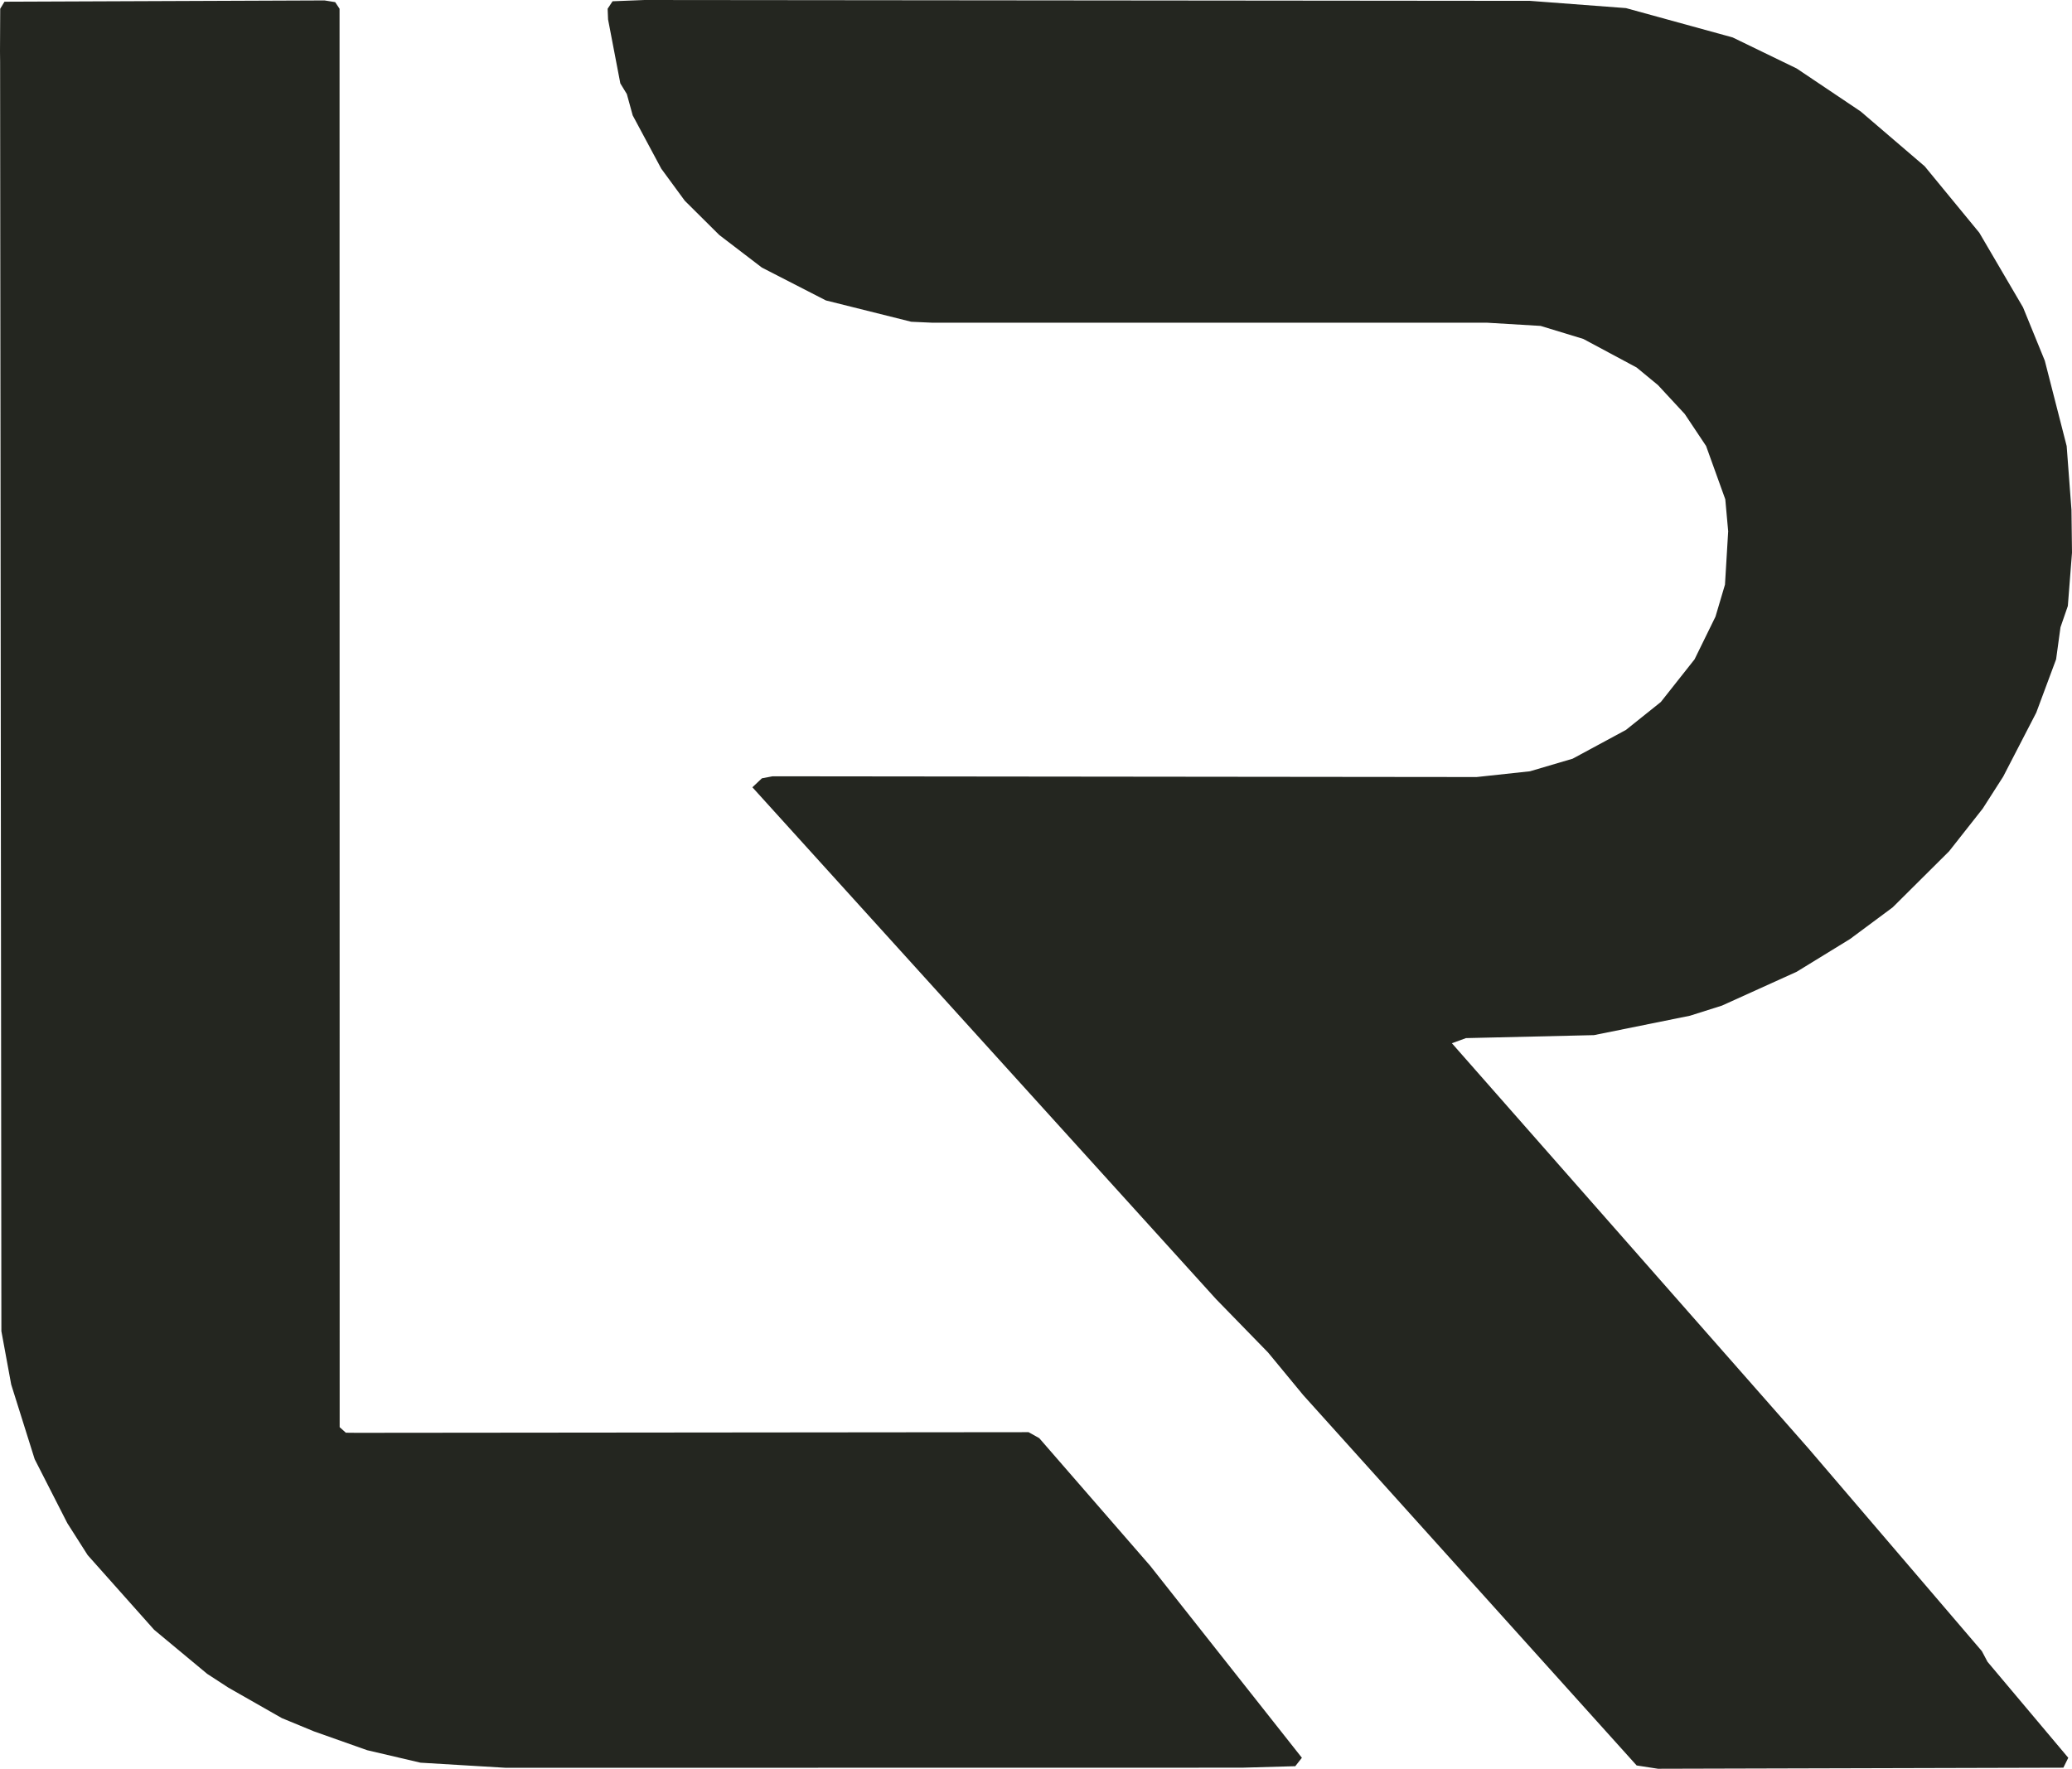
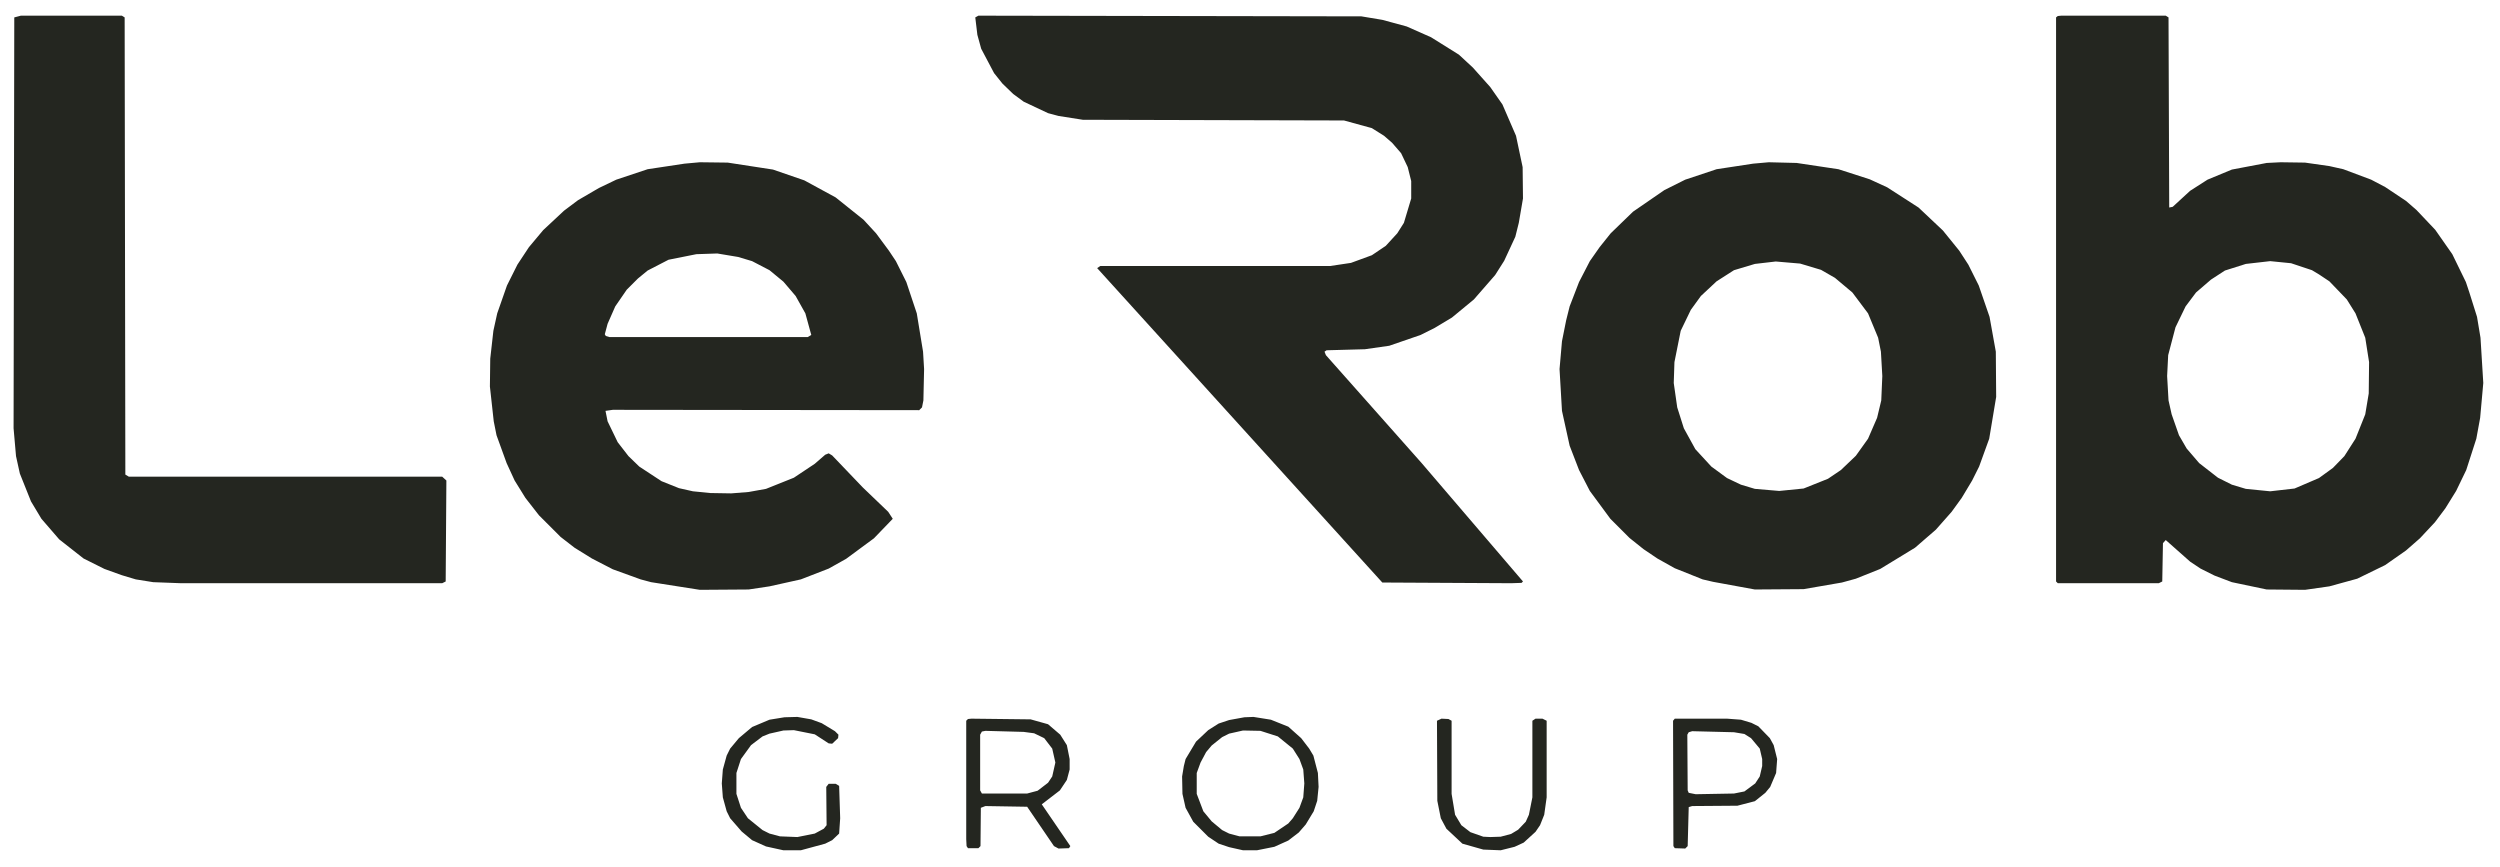
- <svg xmlns="http://www.w3.org/2000/svg" viewBox="0 0 194.23 165.85" fill="none">
+ <svg xmlns="http://www.w3.org/2000/svg" viewBox="0 0 718 249" fill="none">
  <style>
    path { fill: #242620; }
    @media (prefers-color-scheme: dark) {
      path { fill: #eceee7; }
    }
  </style>
-   <path d="M 0.00 4.82 L 0.02 0.82 L 0.42 0.16 L 30.42 0.04 L 31.42 0.20 L 31.83 0.82 L 31.84 133.82 L 32.42 134.34 L 33.42 134.35 L 96.42 134.29 L 97.42 134.85 L 107.82 146.82 L 122.04 164.82 L 121.42 165.61 L 116.42 165.75 L 47.42 165.76 L 39.42 165.28 L 34.42 164.11 L 29.42 162.34 L 26.42 161.10 L 21.42 158.25 L 19.42 156.95 L 14.45 152.82 L 8.22 145.82 L 6.31 142.82 L 3.25 136.82 L 1.05 129.82 L 0.13 124.82 L 0.01 5.82 Z M 56.96 0.82 L 57.42 0.12 L 60.42 0.00 L 143.42 0.08 L 152.42 0.76 L 162.42 3.51 L 168.42 6.42 L 174.42 10.45 L 180.42 15.59 L 185.54 21.82 L 189.64 28.82 L 191.68 33.82 L 193.73 41.82 L 194.18 47.82 L 194.23 51.82 L 193.84 56.82 L 193.15 58.82 L 192.74 61.82 L 190.88 66.82 L 187.78 72.82 L 185.86 75.82 L 182.71 79.82 L 177.42 85.08 L 173.42 88.05 L 168.42 91.12 L 161.42 94.29 L 158.42 95.24 L 149.42 97.06 L 137.42 97.34 L 136.10 97.82 L 169.53 135.82 L 185.78 154.82 L 186.31 155.82 L 193.88 164.82 L 193.42 165.75 L 155.42 165.85 L 153.42 165.54 L 122.17 130.82 L 118.87 126.82 L 114.00 121.82 L 70.53 73.82 L 71.42 72.98 L 72.42 72.79 L 138.42 72.86 L 143.42 72.32 L 147.42 71.14 L 152.42 68.44 L 155.69 65.82 L 158.85 61.82 L 160.81 57.82 L 161.70 54.82 L 162.00 49.82 L 161.73 46.82 L 159.93 41.82 L 157.93 38.82 L 155.42 36.11 L 153.42 34.46 L 148.42 31.78 L 144.42 30.56 L 139.42 30.26 L 87.42 30.26 L 85.42 30.17 L 77.42 28.17 L 71.42 25.09 L 67.42 22.03 L 64.19 18.82 L 61.99 15.82 L 59.31 10.82 L 58.76 8.82 L 58.15 7.82 L 57.00 1.82 Z" fill-rule="evenodd" />
+   <path d="M 4.1 5.0 L 6.0 4.5 L 35.0 4.5 L 35.8 5.0 L 36.0 136.3 L 37.0 136.9 L 127.0 136.9 L 128.2 138.0 L 128.0 167.0 L 127.0 167.5 L 122.0 167.5 L 52.0 167.5 L 44.0 167.2 L 39.0 166.4 L 35.0 165.2 L 30.0 163.4 L 24.0 160.4 L 17.0 154.9 L 11.9 149.0 L 8.9 144.0 L 5.7 136.0 L 4.6 131.0 L 3.9 123.0 Z M 280.1 5.0 L 281.0 4.5 L 391.0 4.7 L 397.0 5.7 L 404.0 7.6 L 411.0 10.7 L 419.0 15.7 L 423.0 19.4 L 428.0 25.0 L 431.5 30.0 L 435.4 39.0 L 437.3 48.0 L 437.4 57.0 L 436.2 64.0 L 435.2 68.0 L 432.0 74.9 L 429.4 79.0 L 423.3 86.0 L 417.0 91.2 L 412.0 94.2 L 408.0 96.2 L 399.0 99.3 L 392.0 100.3 L 381.0 100.6 L 380.4 101.0 L 380.8 102.0 L 408.3 133.0 L 437.4 167.0 L 437.0 167.4 L 434.0 167.5 L 397.0 167.3 L 315.1 77.0 L 316.0 76.4 L 317.0 76.4 L 382.0 76.4 L 388.0 75.5 L 394.0 73.3 L 398.0 70.6 L 401.3 67.0 L 403.2 64.0 L 405.3 57.0 L 405.3 52.0 L 404.3 48.0 L 402.4 44.0 L 399.8 41.0 L 397.5 39.0 L 394.0 36.8 L 386.0 34.6 L 311.0 34.4 L 304.0 33.3 L 301.0 32.5 L 294.0 29.2 L 291.0 27.0 L 287.9 24.0 L 285.5 21.0 L 281.8 14.0 L 280.7 10.0 Z M 590.5 5.0 L 591.0 4.6 L 592.0 4.5 L 622.0 4.5 L 622.8 5.0 L 623.0 59.6 L 624.0 59.4 L 629.0 54.8 L 634.0 51.6 L 641.0 48.7 L 651.0 46.8 L 655.0 46.6 L 662.0 46.7 L 669.0 47.7 L 673.0 48.6 L 681.0 51.6 L 685.0 53.7 L 691.0 57.7 L 694.0 60.3 L 699.4 66.0 L 704.3 73.0 L 708.2 81.0 L 709.2 84.0 L 711.4 91.0 L 712.4 97.0 L 713.2 110.0 L 712.3 120.0 L 711.2 126.0 L 708.3 135.0 L 705.4 141.0 L 702.3 146.0 L 699.3 150.0 L 695.0 154.6 L 691.0 158.1 L 685.0 162.3 L 677.0 166.2 L 669.0 168.4 L 662.0 169.4 L 651.0 169.3 L 641.0 167.2 L 636.0 165.3 L 632.0 163.3 L 629.0 161.3 L 622.0 155.1 L 621.2 156.0 L 621.0 167.0 L 620.0 167.5 L 592.0 167.5 L 591.0 167.5 L 590.5 167.0 Z M 196.6 47.0 L 201.0 46.6 L 209.0 46.7 L 222.0 48.7 L 231.0 51.8 L 240.0 56.7 L 248.0 63.1 L 251.6 67.0 L 255.3 72.0 L 257.3 75.0 L 260.3 81.0 L 263.3 90.0 L 265.1 101.0 L 265.4 106.0 L 265.2 115.0 L 264.8 117.0 L 264.0 117.8 L 176.0 117.7 L 173.9 118.0 L 174.5 121.0 L 177.4 127.0 L 180.5 131.0 L 183.6 134.0 L 190.0 138.2 L 195.0 140.2 L 199.0 141.1 L 204.0 141.6 L 210.0 141.7 L 215.0 141.3 L 220.0 140.4 L 228.0 137.2 L 234.0 133.2 L 237.0 130.6 L 238.0 130.2 L 239.0 130.8 L 247.8 140.0 L 255.1 147.0 L 256.4 149.0 L 251.0 154.6 L 243.0 160.5 L 238.0 163.3 L 230.0 166.4 L 221.0 168.4 L 215.0 169.3 L 201.0 169.4 L 187.0 167.2 L 184.0 166.4 L 176.0 163.5 L 170.0 160.4 L 165.0 157.3 L 161.0 154.2 L 154.8 148.0 L 150.9 143.0 L 147.8 138.0 L 145.5 133.0 L 142.6 125.0 L 141.8 121.0 L 140.7 111.0 L 140.8 103.0 L 141.7 95.0 L 142.8 90.0 L 145.6 82.0 L 148.6 76.0 L 151.9 71.0 L 156.0 66.1 L 162.0 60.5 L 166.0 57.5 L 172.0 54.0 L 177.0 51.6 L 186.0 48.6 Z M 503.5 47.0 L 508.0 46.6 L 516.0 46.8 L 528.0 48.6 L 537.0 51.5 L 542.0 53.8 L 551.0 59.6 L 558.0 66.2 L 562.7 72.0 L 565.3 76.0 L 568.3 82.0 L 571.4 91.0 L 573.2 101.0 L 573.3 114.0 L 571.3 126.0 L 568.4 134.0 L 566.4 138.0 L 563.4 143.0 L 560.5 147.0 L 556.0 152.1 L 550.0 157.3 L 540.0 163.4 L 533.0 166.2 L 529.0 167.3 L 518.0 169.2 L 504.0 169.3 L 492.0 167.1 L 489.0 166.4 L 481.0 163.2 L 476.0 160.4 L 472.0 157.7 L 468.0 154.5 L 462.5 149.0 L 456.6 141.0 L 453.5 135.0 L 450.8 128.0 L 448.6 118.0 L 447.9 106.0 L 448.6 98.0 L 449.8 92.0 L 450.8 88.0 L 453.5 81.0 L 456.6 75.0 L 459.4 71.0 L 462.6 67.0 L 469.0 60.8 L 478.0 54.6 L 484.0 51.6 L 493.0 48.6 Z M 200.0 73.0 L 192.0 74.6 L 186.0 77.7 L 183.2 80.0 L 180.0 83.2 L 176.7 88.0 L 174.5 93.0 L 173.7 96.0 L 174.0 96.5 L 175.0 96.8 L 232.0 96.8 L 233.0 96.2 L 231.3 90.0 L 228.5 85.0 L 225.0 80.9 L 221.0 77.6 L 216.0 75.0 L 212.0 73.8 L 206.0 72.8 Z M 504.0 75.8 L 498.0 77.6 L 493.0 80.8 L 488.5 85.0 L 485.6 89.0 L 482.7 95.0 L 480.9 104.0 L 480.7 110.0 L 481.7 117.0 L 483.6 123.0 L 486.9 129.0 L 491.5 134.0 L 496.0 137.3 L 500.0 139.2 L 504.0 140.4 L 511.0 141.0 L 518.0 140.3 L 525.0 137.5 L 528.7 135.0 L 533.0 130.9 L 536.5 126.0 L 539.1 120.0 L 540.3 115.0 L 540.6 108.0 L 540.2 101.0 L 539.4 97.0 L 536.5 90.0 L 532.0 84.0 L 527.0 79.8 L 523.0 77.5 L 517.0 75.7 L 510.0 75.1 Z M 645.0 75.8 L 639.0 77.7 L 635.0 80.3 L 630.7 84.0 L 627.7 88.0 L 624.8 94.0 L 622.7 102.0 L 622.4 108.0 L 622.8 115.0 L 623.7 119.0 L 625.8 125.0 L 628.0 128.8 L 631.6 133.0 L 637.0 137.2 L 641.0 139.2 L 645.0 140.4 L 652.0 141.1 L 659.0 140.3 L 666.0 137.3 L 670.0 134.4 L 673.3 131.0 L 676.5 126.0 L 679.3 119.0 L 680.3 113.0 L 680.4 104.0 L 679.3 97.0 L 676.5 90.0 L 674.0 86.0 L 669.0 80.8 L 666.0 78.8 L 664.0 77.6 L 658.0 75.6 L 652.0 75.0 Z M 225.3 206.0 L 229.0 205.9 L 233.0 206.6 L 236.0 207.7 L 239.8 210.0 L 240.8 211.0 L 240.7 212.0 L 239.0 213.6 L 238.0 213.5 L 234.0 210.9 L 228.0 209.7 L 225.0 209.8 L 221.0 210.7 L 219.0 211.5 L 215.7 214.0 L 212.8 218.0 L 211.5 222.0 L 211.5 228.0 L 212.8 232.0 L 214.8 235.0 L 219.0 238.4 L 221.0 239.4 L 224.0 240.2 L 229.0 240.4 L 234.0 239.4 L 236.6 238.0 L 237.4 237.0 L 237.3 226.0 L 238.0 225.1 L 240.0 225.1 L 241.0 225.7 L 241.3 235.0 L 241.0 239.4 L 239.0 241.3 L 237.0 242.3 L 230.0 244.2 L 225.0 244.2 L 220.0 243.1 L 216.0 241.3 L 213.0 238.8 L 209.7 235.0 L 208.7 233.0 L 207.6 229.0 L 207.3 225.0 L 207.6 221.0 L 208.7 217.0 L 209.7 215.0 L 212.2 212.0 L 216.0 208.8 L 221.0 206.7 Z M 357.4 206.0 L 360.0 205.9 L 365.0 206.7 L 370.0 208.7 L 373.7 212.0 L 376.0 215.0 L 377.2 217.0 L 378.5 222.0 L 378.7 226.0 L 378.3 230.0 L 377.3 233.0 L 375.0 236.8 L 373.0 239.1 L 370.0 241.4 L 366.0 243.2 L 361.0 244.2 L 357.0 244.2 L 353.0 243.3 L 350.0 242.3 L 347.0 240.3 L 342.7 236.0 L 340.5 232.0 L 339.6 228.0 L 339.5 223.0 L 340.0 220.0 L 340.5 218.0 L 343.5 213.0 L 347.0 209.7 L 350.0 207.8 L 353.0 206.8 Z M 277.5 207.0 L 278.0 206.5 L 279.0 206.4 L 296.0 206.6 L 301.0 208.0 L 304.5 211.0 L 306.4 214.0 L 307.2 218.0 L 307.2 221.0 L 306.4 224.0 L 304.4 227.0 L 299.2 231.0 L 307.4 243.0 L 307.0 243.6 L 304.0 243.7 L 302.7 243.0 L 295.0 231.7 L 283.0 231.5 L 281.7 232.0 L 281.6 243.0 L 281.0 243.6 L 278.0 243.6 L 277.6 243.0 L 277.5 241.0 Z M 412.7 207.0 L 414.0 206.4 L 416.0 206.5 L 416.9 207.0 L 416.9 228.0 L 417.9 234.0 L 419.7 237.0 L 422.3 239.0 L 426.0 240.3 L 428.0 240.4 L 431.0 240.3 L 434.0 239.5 L 436.0 238.3 L 438.2 236.0 L 439.1 234.0 L 440.1 229.0 L 440.1 207.0 L 441.0 206.4 L 443.0 206.4 L 444.2 207.0 L 444.2 229.0 L 443.5 234.0 L 442.3 237.0 L 441.0 238.9 L 437.6 242.0 L 435.0 243.2 L 431.0 244.2 L 426.0 244.0 L 420.0 242.3 L 415.4 238.0 L 413.8 235.0 L 412.8 230.0 Z M 480.5 207.0 L 481.0 206.4 L 482.0 206.4 L 496.0 206.4 L 500.0 206.7 L 503.0 207.6 L 505.0 208.6 L 508.3 212.0 L 509.4 214.0 L 510.4 218.0 L 510.1 222.0 L 508.4 226.0 L 507.0 227.7 L 504.0 230.1 L 499.0 231.4 L 486.0 231.5 L 485.0 231.8 L 484.7 243.0 L 484.0 243.7 L 481.0 243.6 L 480.6 243.0 Z M 283.0 209.9 L 282.0 210.1 L 281.5 211.0 L 281.5 227.0 L 282.0 227.9 L 295.0 227.9 L 298.0 227.1 L 301.0 224.8 L 302.2 223.0 L 303.1 219.0 L 302.2 215.0 L 299.9 212.0 L 297.0 210.6 L 294.0 210.2 Z M 357.0 209.8 L 353.0 210.7 L 351.0 211.7 L 348.0 214.1 L 346.4 216.0 L 344.8 219.0 L 343.7 222.0 L 343.7 228.0 L 345.6 233.0 L 348.0 235.9 L 351.0 238.4 L 353.0 239.4 L 356.0 240.2 L 362.0 240.2 L 366.0 239.2 L 370.0 236.5 L 371.3 235.0 L 373.2 232.0 L 374.3 229.0 L 374.6 225.0 L 374.3 221.0 L 373.2 218.0 L 371.3 215.0 L 367.0 211.5 L 362.0 209.9 Z M 486.0 210.0 L 485.0 210.3 L 484.6 211.0 L 484.7 227.0 L 485.0 227.7 L 487.0 228.1 L 498.0 227.9 L 501.0 227.3 L 504.1 225.0 L 505.4 223.0 L 506.1 220.0 L 506.1 218.0 L 505.4 215.0 L 502.9 212.0 L 501.0 210.8 L 498.0 210.3 Z" fill-rule="evenodd" />
</svg>
